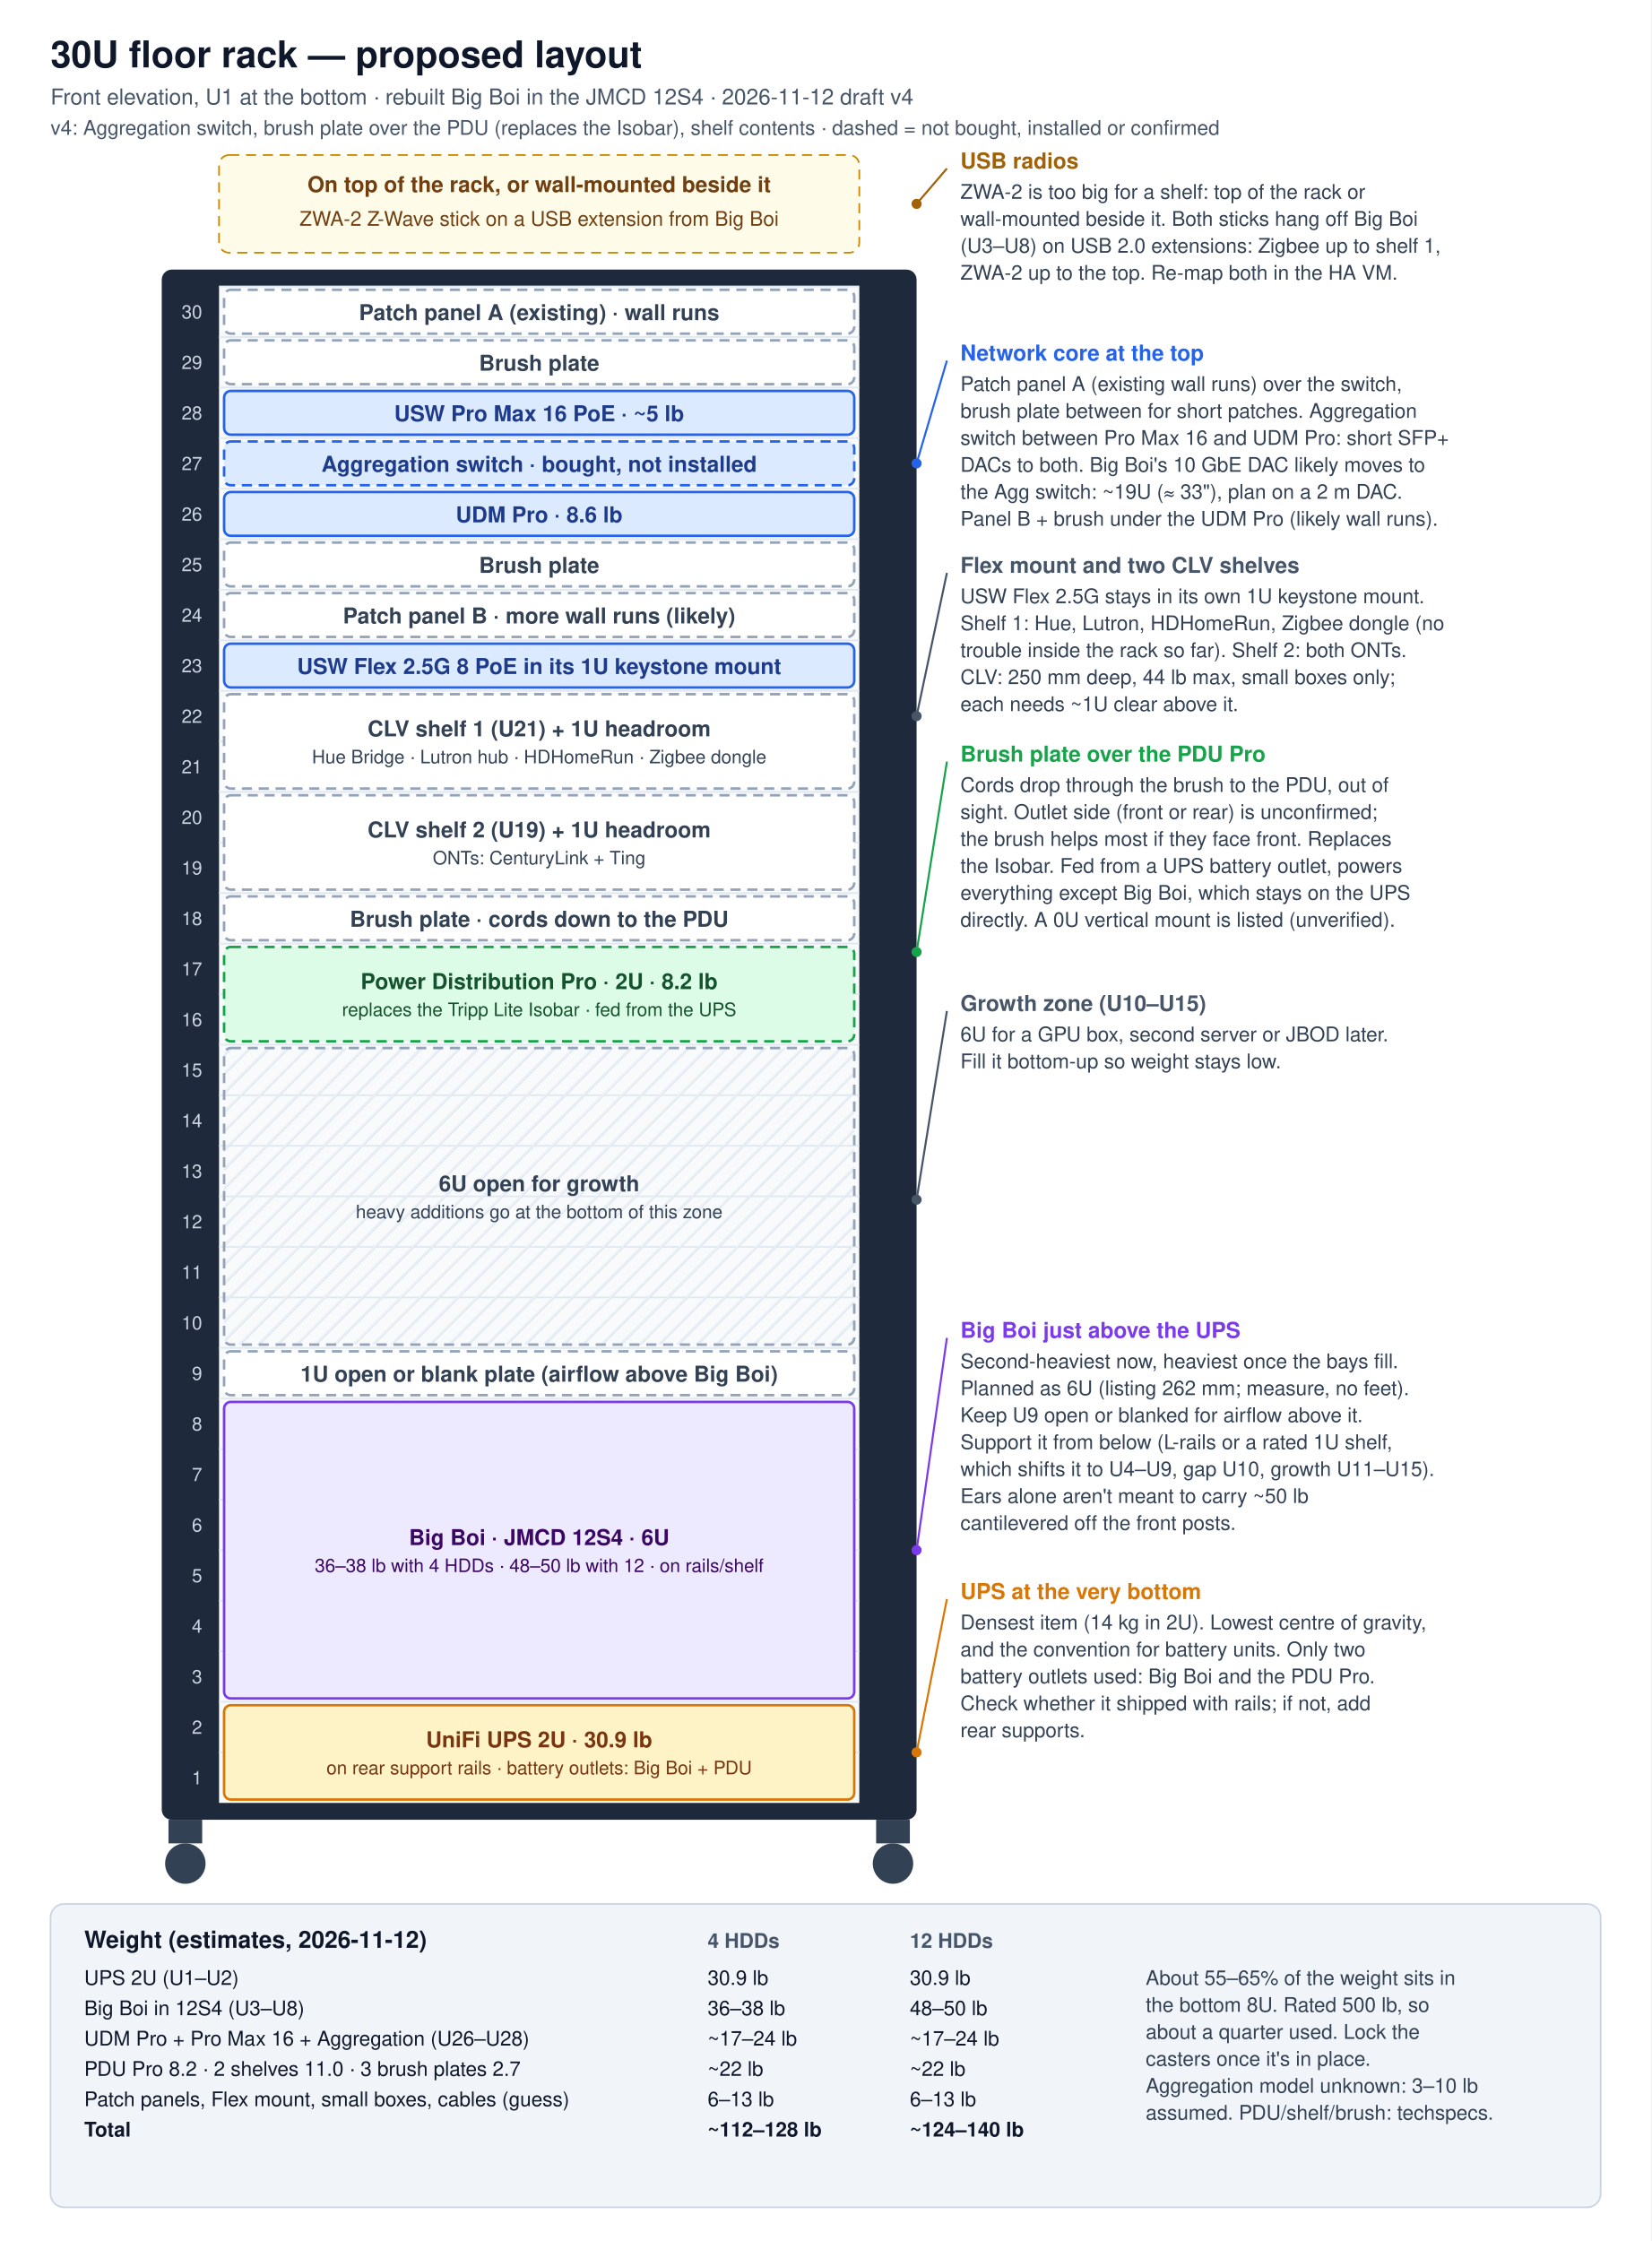
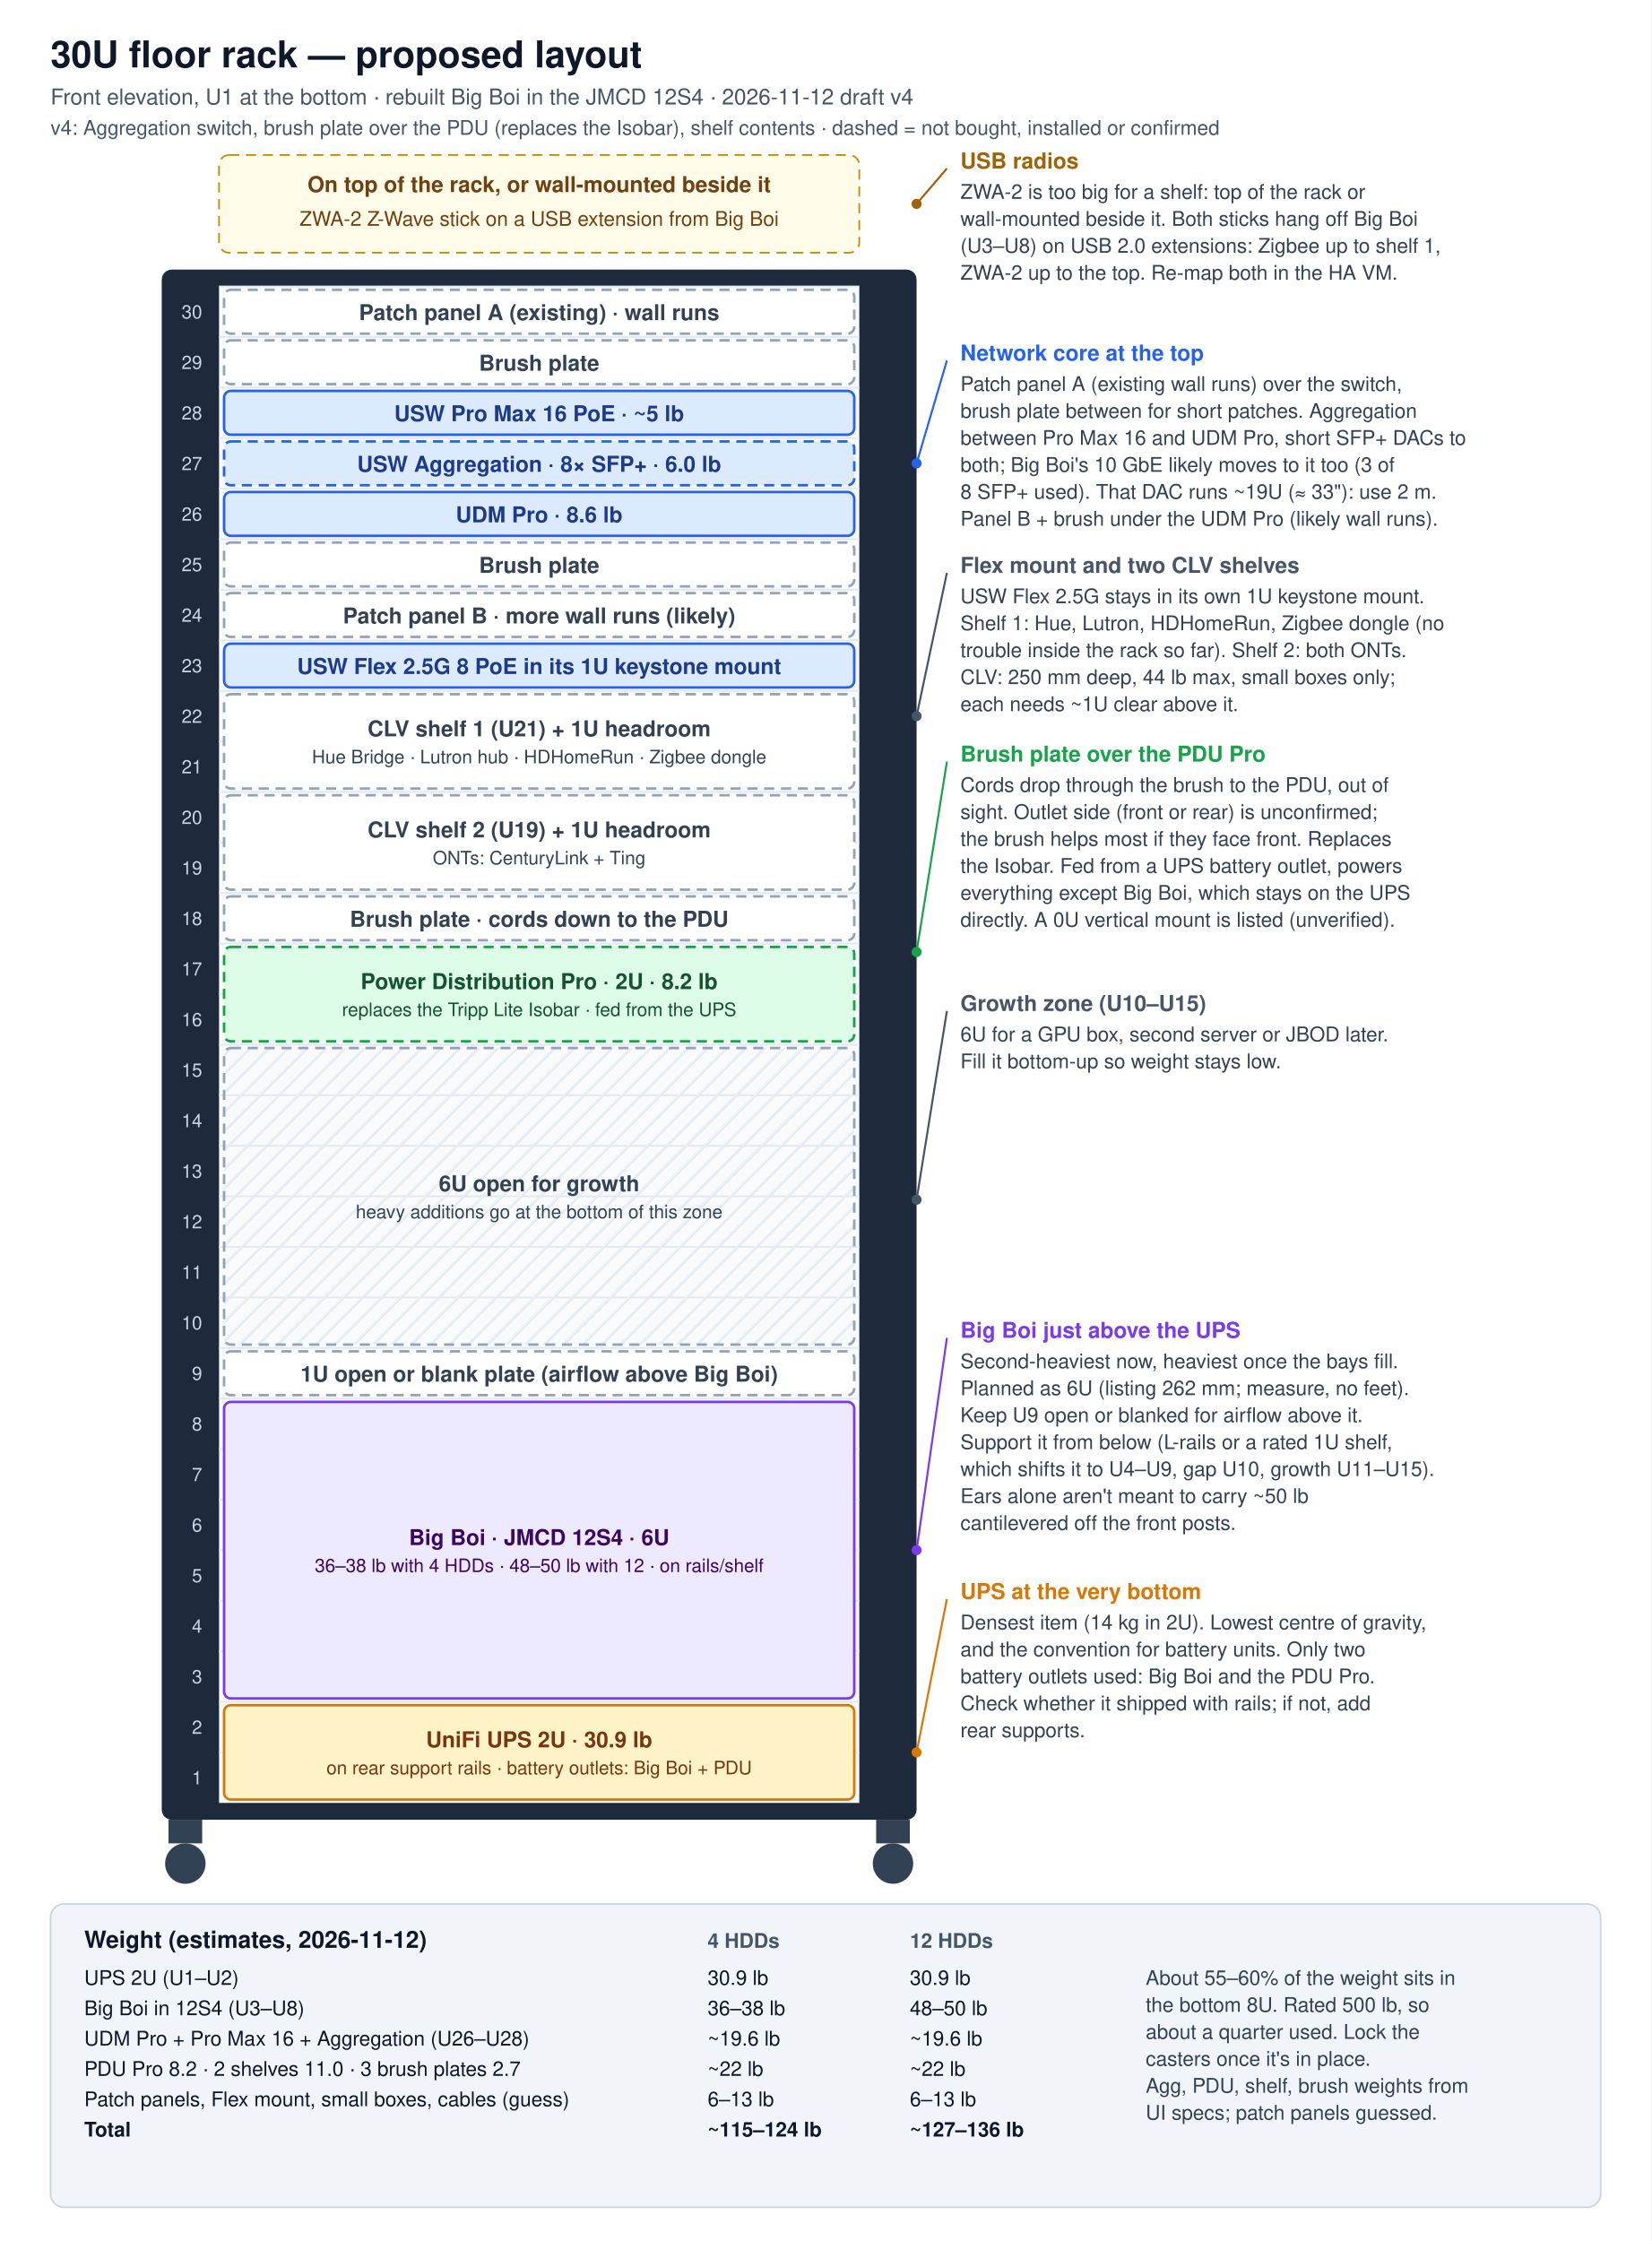
<svg xmlns="http://www.w3.org/2000/svg" viewBox="0 0 980 1330" width="980" height="1330" font-family="-apple-system, system-ui, Segoe UI, Helvetica, Arial, sans-serif">
  <defs>
    <pattern id="hatch" width="8" height="8" patternUnits="userSpaceOnUse" patternTransform="rotate(45)">
      <line x1="0" y1="0" x2="0" y2="8" stroke="#e2e8f0" stroke-width="3" />
    </pattern>
  </defs>
  <rect width="980" height="1330" fill="#ffffff" />
  <text x="30" y="40" font-size="22" font-weight="700" fill="#0f172a">30U floor rack — proposed layout</text>
  <text x="30" y="62" font-size="13" fill="#475569">Front elevation, U1 at the bottom · rebuilt Big Boi in the JMCD 12S4 · 2026-11-12 draft v4</text>
  <text x="30" y="80" font-size="12" fill="#475569">v4: Aggregation switch, brush plate over the PDU (replaces the Isobar), shelf contents · dashed = not bought, installed or confirmed</text>
  <rect x="130" y="92" width="380" height="58" rx="6" fill="#fefce8" stroke="#ca8a04" stroke-dasharray="6 4" />
  <text x="320" y="114" font-size="13" font-weight="700" fill="#713f12" text-anchor="middle">On top of the rack, or wall-mounted beside it</text>
  <text x="320" y="134" font-size="12" fill="#713f12" text-anchor="middle">ZWA-2 Z-Wave stick on a USB extension from Big Boi</text>
  <rect x="96" y="160" width="448" height="920" rx="6" fill="#1e293b" />
  <rect x="130" y="170" width="380" height="900" fill="#f8fafc" />
  <text x="120" y="1059" font-size="11" fill="#cbd5e1" text-anchor="end">1</text>
  <line x1="130" y1="1040" x2="510" y2="1040" stroke="#e2e8f0" />
  <text x="120" y="1029" font-size="11" fill="#cbd5e1" text-anchor="end">2</text>
  <line x1="130" y1="1010" x2="510" y2="1010" stroke="#e2e8f0" />
  <text x="120" y="999" font-size="11" fill="#cbd5e1" text-anchor="end">3</text>
  <line x1="130" y1="980" x2="510" y2="980" stroke="#e2e8f0" />
  <text x="120" y="969" font-size="11" fill="#cbd5e1" text-anchor="end">4</text>
  <line x1="130" y1="950" x2="510" y2="950" stroke="#e2e8f0" />
  <text x="120" y="939" font-size="11" fill="#cbd5e1" text-anchor="end">5</text>
  <line x1="130" y1="920" x2="510" y2="920" stroke="#e2e8f0" />
  <text x="120" y="909" font-size="11" fill="#cbd5e1" text-anchor="end">6</text>
  <line x1="130" y1="890" x2="510" y2="890" stroke="#e2e8f0" />
  <text x="120" y="879" font-size="11" fill="#cbd5e1" text-anchor="end">7</text>
  <line x1="130" y1="860" x2="510" y2="860" stroke="#e2e8f0" />
  <text x="120" y="849" font-size="11" fill="#cbd5e1" text-anchor="end">8</text>
  <line x1="130" y1="830" x2="510" y2="830" stroke="#e2e8f0" />
  <text x="120" y="819" font-size="11" fill="#cbd5e1" text-anchor="end">9</text>
  <line x1="130" y1="800" x2="510" y2="800" stroke="#e2e8f0" />
  <text x="120" y="789" font-size="11" fill="#cbd5e1" text-anchor="end">10</text>
  <line x1="130" y1="770" x2="510" y2="770" stroke="#e2e8f0" />
  <text x="120" y="759" font-size="11" fill="#cbd5e1" text-anchor="end">11</text>
  <line x1="130" y1="740" x2="510" y2="740" stroke="#e2e8f0" />
  <text x="120" y="729" font-size="11" fill="#cbd5e1" text-anchor="end">12</text>
  <line x1="130" y1="710" x2="510" y2="710" stroke="#e2e8f0" />
  <text x="120" y="699" font-size="11" fill="#cbd5e1" text-anchor="end">13</text>
  <line x1="130" y1="680" x2="510" y2="680" stroke="#e2e8f0" />
  <text x="120" y="669" font-size="11" fill="#cbd5e1" text-anchor="end">14</text>
  <line x1="130" y1="650" x2="510" y2="650" stroke="#e2e8f0" />
  <text x="120" y="639" font-size="11" fill="#cbd5e1" text-anchor="end">15</text>
  <line x1="130" y1="620" x2="510" y2="620" stroke="#e2e8f0" />
  <text x="120" y="609" font-size="11" fill="#cbd5e1" text-anchor="end">16</text>
  <line x1="130" y1="590" x2="510" y2="590" stroke="#e2e8f0" />
  <text x="120" y="579" font-size="11" fill="#cbd5e1" text-anchor="end">17</text>
  <line x1="130" y1="560" x2="510" y2="560" stroke="#e2e8f0" />
  <text x="120" y="549" font-size="11" fill="#cbd5e1" text-anchor="end">18</text>
  <line x1="130" y1="530" x2="510" y2="530" stroke="#e2e8f0" />
  <text x="120" y="519" font-size="11" fill="#cbd5e1" text-anchor="end">19</text>
  <line x1="130" y1="500" x2="510" y2="500" stroke="#e2e8f0" />
  <text x="120" y="489" font-size="11" fill="#cbd5e1" text-anchor="end">20</text>
  <line x1="130" y1="470" x2="510" y2="470" stroke="#e2e8f0" />
  <text x="120" y="459" font-size="11" fill="#cbd5e1" text-anchor="end">21</text>
  <line x1="130" y1="440" x2="510" y2="440" stroke="#e2e8f0" />
  <text x="120" y="429" font-size="11" fill="#cbd5e1" text-anchor="end">22</text>
  <line x1="130" y1="410" x2="510" y2="410" stroke="#e2e8f0" />
  <text x="120" y="399" font-size="11" fill="#cbd5e1" text-anchor="end">23</text>
  <line x1="130" y1="380" x2="510" y2="380" stroke="#e2e8f0" />
  <text x="120" y="369" font-size="11" fill="#cbd5e1" text-anchor="end">24</text>
  <line x1="130" y1="350" x2="510" y2="350" stroke="#e2e8f0" />
  <text x="120" y="339" font-size="11" fill="#cbd5e1" text-anchor="end">25</text>
  <line x1="130" y1="320" x2="510" y2="320" stroke="#e2e8f0" />
  <text x="120" y="309" font-size="11" fill="#cbd5e1" text-anchor="end">26</text>
  <line x1="130" y1="290" x2="510" y2="290" stroke="#e2e8f0" />
  <text x="120" y="279" font-size="11" fill="#cbd5e1" text-anchor="end">27</text>
  <line x1="130" y1="260" x2="510" y2="260" stroke="#e2e8f0" />
  <text x="120" y="249" font-size="11" fill="#cbd5e1" text-anchor="end">28</text>
  <line x1="130" y1="230" x2="510" y2="230" stroke="#e2e8f0" />
  <text x="120" y="219" font-size="11" fill="#cbd5e1" text-anchor="end">29</text>
  <line x1="130" y1="200" x2="510" y2="200" stroke="#e2e8f0" />
  <text x="120" y="189" font-size="11" fill="#cbd5e1" text-anchor="end">30</text>
  <line x1="130" y1="170" x2="510" y2="170" stroke="#e2e8f0" />
  <rect x="100" y="1080" width="20" height="14" fill="#334155" />
  <circle cx="110" cy="1106" r="12" fill="#334155" />
  <rect x="520" y="1080" width="20" height="14" fill="#334155" />
  <circle cx="530" cy="1106" r="12" fill="#334155" />
  <rect x="133" y="172" width="374" height="26" rx="4" fill="#ffffff" stroke="#94a3b8" stroke-width="1.5" stroke-dasharray="6 4" />
  <text x="320" y="190" font-size="13" font-weight="700" fill="#334155" text-anchor="middle">Patch panel A (existing)  ·  wall runs</text>
  <rect x="133" y="202" width="374" height="26" rx="4" fill="#ffffff" stroke="#94a3b8" stroke-width="1.5" stroke-dasharray="6 4" />
  <text x="320" y="220" font-size="13" font-weight="700" fill="#334155" text-anchor="middle">Brush plate</text>
  <rect x="133" y="232" width="374" height="26" rx="4" fill="#dbeafe" stroke="#2563eb" stroke-width="1.5" />
  <text x="320" y="250" font-size="13" font-weight="700" fill="#1e3a8a" text-anchor="middle">USW Pro Max 16 PoE  ·  ~5 lb</text>
  <rect x="133" y="262" width="374" height="26" rx="4" fill="#dbeafe" stroke="#2563eb" stroke-width="1.5" stroke-dasharray="6 4" />
-   <text x="320" y="280" font-size="13" font-weight="700" fill="#1e3a8a" text-anchor="middle">Aggregation switch  ·  bought, not installed</text>
+   <text x="320" y="280" font-size="13" font-weight="700" fill="#1e3a8a" text-anchor="middle">USW Aggregation  ·  8× SFP+  ·  6.0 lb</text>
  <rect x="133" y="292" width="374" height="26" rx="4" fill="#dbeafe" stroke="#2563eb" stroke-width="1.5" />
  <text x="320" y="310" font-size="13" font-weight="700" fill="#1e3a8a" text-anchor="middle">UDM Pro  ·  8.6 lb</text>
  <rect x="133" y="322" width="374" height="26" rx="4" fill="#ffffff" stroke="#94a3b8" stroke-width="1.5" stroke-dasharray="6 4" />
  <text x="320" y="340" font-size="13" font-weight="700" fill="#334155" text-anchor="middle">Brush plate</text>
  <rect x="133" y="352" width="374" height="26" rx="4" fill="#ffffff" stroke="#94a3b8" stroke-width="1.5" stroke-dasharray="6 4" />
  <text x="320" y="370" font-size="13" font-weight="700" fill="#334155" text-anchor="middle">Patch panel B  ·  more wall runs (likely)</text>
  <rect x="133" y="382" width="374" height="26" rx="4" fill="#dbeafe" stroke="#2563eb" stroke-width="1.5" />
  <text x="320" y="400" font-size="13" font-weight="700" fill="#1e3a8a" text-anchor="middle">USW Flex 2.5G 8 PoE in its 1U keystone mount</text>
  <rect x="133" y="412" width="374" height="56" rx="4" fill="#ffffff" stroke="#94a3b8" stroke-width="1.5" stroke-dasharray="6 4" />
  <text x="320" y="437" font-size="13" font-weight="700" fill="#334155" text-anchor="middle">CLV shelf 1 (U21) + 1U headroom</text>
  <text x="320" y="453" font-size="11" fill="#334155" text-anchor="middle">Hue Bridge · Lutron hub · HDHomeRun · Zigbee dongle</text>
  <rect x="133" y="472" width="374" height="56" rx="4" fill="#ffffff" stroke="#94a3b8" stroke-width="1.5" stroke-dasharray="6 4" />
  <text x="320" y="497" font-size="13" font-weight="700" fill="#334155" text-anchor="middle">CLV shelf 2 (U19) + 1U headroom</text>
  <text x="320" y="513" font-size="11" fill="#334155" text-anchor="middle">ONTs: CenturyLink + Ting</text>
  <rect x="133" y="532" width="374" height="26" rx="4" fill="#ffffff" stroke="#94a3b8" stroke-width="1.5" stroke-dasharray="6 4" />
  <text x="320" y="550" font-size="13" font-weight="700" fill="#334155" text-anchor="middle">Brush plate  ·  cords down to the PDU</text>
  <rect x="133" y="562" width="374" height="56" rx="4" fill="#dcfce7" stroke="#16a34a" stroke-width="1.5" stroke-dasharray="6 4" />
  <text x="320" y="587" font-size="13" font-weight="700" fill="#14532d" text-anchor="middle">Power Distribution Pro  ·  2U  ·  8.2 lb</text>
  <text x="320" y="603" font-size="11" fill="#14532d" text-anchor="middle">replaces the Tripp Lite Isobar · fed from the UPS</text>
  <rect x="133" y="622" width="374" height="176" rx="4" fill="url(#hatch)" stroke="#94a3b8" stroke-width="1.5" stroke-dasharray="6 4" />
  <text x="320" y="707" font-size="13" font-weight="700" fill="#334155" text-anchor="middle">6U open for growth</text>
  <text x="320" y="723" font-size="11" fill="#334155" text-anchor="middle">heavy additions go at the bottom of this zone</text>
  <rect x="133" y="802" width="374" height="26" rx="4" fill="#ffffff" stroke="#94a3b8" stroke-width="1.5" stroke-dasharray="6 4" />
  <text x="320" y="820" font-size="13" font-weight="700" fill="#334155" text-anchor="middle">1U open or blank plate (airflow above Big Boi)</text>
  <rect x="133" y="832" width="374" height="176" rx="4" fill="#ede9fe" stroke="#7c3aed" stroke-width="1.5" />
  <text x="320" y="917" font-size="13" font-weight="700" fill="#3b0764" text-anchor="middle">Big Boi · JMCD 12S4 · 6U</text>
  <text x="320" y="933" font-size="11" fill="#3b0764" text-anchor="middle">36–38 lb with 4 HDDs · 48–50 lb with 12 · on rails/shelf</text>
  <rect x="133" y="1012" width="374" height="56" rx="4" fill="#fef3c7" stroke="#d97706" stroke-width="1.5" />
  <text x="320" y="1037" font-size="13" font-weight="700" fill="#78350f" text-anchor="middle">UniFi UPS 2U  ·  30.9 lb</text>
  <text x="320" y="1053" font-size="11" fill="#78350f" text-anchor="middle">on rear support rails · battery outlets: Big Boi + PDU</text>
  <line x1="544" y1="121" x2="562" y2="100" stroke="#a16207" stroke-width="1.2" />
  <circle cx="544" cy="121" r="3" fill="#a16207" />
  <text x="570" y="100" font-size="13" font-weight="700" fill="#a16207">USB radios</text>
  <text x="570" y="118" font-size="12" fill="#334155">ZWA-2 is too big for a shelf: top of the rack or</text>
  <text x="570" y="134" font-size="12" fill="#334155">wall-mounted beside it. Both sticks hang off Big Boi</text>
  <text x="570" y="150" font-size="12" fill="#334155">(U3–U8) on USB 2.0 extensions: Zigbee up to shelf 1,</text>
  <text x="570" y="166" font-size="12" fill="#334155">ZWA-2 up to the top. Re-map both in the HA VM.</text>
  <line x1="544" y1="275" x2="562" y2="214" stroke="#2563eb" stroke-width="1.2" />
  <circle cx="544" cy="275" r="3" fill="#2563eb" />
  <text x="570" y="214" font-size="13" font-weight="700" fill="#2563eb">Network core at the top</text>
  <text x="570" y="232" font-size="12" fill="#334155">Patch panel A (existing wall runs) over the switch,</text>
  <text x="570" y="248" font-size="12" fill="#334155">brush plate between for short patches. Aggregation</text>
-   <text x="570" y="264" font-size="12" fill="#334155">switch between Pro Max 16 and UDM Pro: short SFP+</text>
-   <text x="570" y="280" font-size="12" fill="#334155">DACs to both. Big Boi's 10 GbE DAC likely moves to</text>
-   <text x="570" y="296" font-size="12" fill="#334155">the Agg switch: ~19U (≈ 33"), plan on a 2 m DAC.</text>
+   <text x="570" y="264" font-size="12" fill="#334155">between Pro Max 16 and UDM Pro, short SFP+ DACs to</text>
+   <text x="570" y="280" font-size="12" fill="#334155">both; Big Boi's 10 GbE likely moves to it too (3 of</text>
+   <text x="570" y="296" font-size="12" fill="#334155">8 SFP+ used). That DAC runs ~19U (≈ 33"): use 2 m.</text>
  <text x="570" y="312" font-size="12" fill="#334155">Panel B + brush under the UDM Pro (likely wall runs).</text>
  <line x1="544" y1="425" x2="562" y2="340" stroke="#475569" stroke-width="1.2" />
  <circle cx="544" cy="425" r="3" fill="#475569" />
  <text x="570" y="340" font-size="13" font-weight="700" fill="#475569">Flex mount and two CLV shelves</text>
  <text x="570" y="358" font-size="12" fill="#334155">USW Flex 2.5G stays in its own 1U keystone mount.</text>
  <text x="570" y="374" font-size="12" fill="#334155">Shelf 1: Hue, Lutron, HDHomeRun, Zigbee dongle (no</text>
  <text x="570" y="390" font-size="12" fill="#334155">trouble inside the rack so far). Shelf 2: both ONTs.</text>
  <text x="570" y="406" font-size="12" fill="#334155">CLV: 250 mm deep, 44 lb max, small boxes only;</text>
  <text x="570" y="422" font-size="12" fill="#334155">each needs ~1U clear above it.</text>
  <line x1="544" y1="565" x2="562" y2="452" stroke="#16a34a" stroke-width="1.2" />
  <circle cx="544" cy="565" r="3" fill="#16a34a" />
  <text x="570" y="452" font-size="13" font-weight="700" fill="#16a34a">Brush plate over the PDU Pro</text>
  <text x="570" y="470" font-size="12" fill="#334155">Cords drop through the brush to the PDU, out of</text>
  <text x="570" y="486" font-size="12" fill="#334155">sight. Outlet side (front or rear) is unconfirmed;</text>
  <text x="570" y="502" font-size="12" fill="#334155">the brush helps most if they face front. Replaces</text>
  <text x="570" y="518" font-size="12" fill="#334155">the Isobar. Fed from a UPS battery outlet, powers</text>
  <text x="570" y="534" font-size="12" fill="#334155">everything except Big Boi, which stays on the UPS</text>
  <text x="570" y="550" font-size="12" fill="#334155">directly. A 0U vertical mount is listed (unverified).</text>
  <line x1="544" y1="712" x2="562" y2="600" stroke="#475569" stroke-width="1.2" />
  <circle cx="544" cy="712" r="3" fill="#475569" />
  <text x="570" y="600" font-size="13" font-weight="700" fill="#475569">Growth zone (U10–U15)</text>
  <text x="570" y="618" font-size="12" fill="#334155">6U for a GPU box, second server or JBOD later.</text>
  <text x="570" y="634" font-size="12" fill="#334155">Fill it bottom-up so weight stays low.</text>
  <line x1="544" y1="920" x2="562" y2="794" stroke="#7c3aed" stroke-width="1.2" />
  <circle cx="544" cy="920" r="3" fill="#7c3aed" />
  <text x="570" y="794" font-size="13" font-weight="700" fill="#7c3aed">Big Boi just above the UPS</text>
  <text x="570" y="812" font-size="12" fill="#334155">Second-heaviest now, heaviest once the bays fill.</text>
  <text x="570" y="828" font-size="12" fill="#334155">Planned as 6U (listing 262 mm; measure, no feet).</text>
  <text x="570" y="844" font-size="12" fill="#334155">Keep U9 open or blanked for airflow above it.</text>
  <text x="570" y="860" font-size="12" fill="#334155">Support it from below (L-rails or a rated 1U shelf,</text>
  <text x="570" y="876" font-size="12" fill="#334155">which shifts it to U4–U9, gap U10, growth U11–U15).</text>
  <text x="570" y="892" font-size="12" fill="#334155">Ears alone aren't meant to carry ~50 lb</text>
  <text x="570" y="908" font-size="12" fill="#334155">cantilevered off the front posts.</text>
  <line x1="544" y1="1040" x2="562" y2="949" stroke="#d97706" stroke-width="1.2" />
  <circle cx="544" cy="1040" r="3" fill="#d97706" />
  <text x="570" y="949" font-size="13" font-weight="700" fill="#d97706">UPS at the very bottom</text>
  <text x="570" y="967" font-size="12" fill="#334155">Densest item (14 kg in 2U). Lowest centre of gravity,</text>
  <text x="570" y="983" font-size="12" fill="#334155">and the convention for battery units. Only two</text>
  <text x="570" y="999" font-size="12" fill="#334155">battery outlets used: Big Boi and the PDU Pro.</text>
  <text x="570" y="1015" font-size="12" fill="#334155">Check whether it shipped with rails; if not, add</text>
  <text x="570" y="1031" font-size="12" fill="#334155">rear supports.</text>
  <rect x="30" y="1130" width="920" height="180" rx="8" fill="#f1f5f9" stroke="#cbd5e1" />
  <text x="50" y="1156" font-size="14" font-weight="700" fill="#0f172a">Weight (estimates, 2026-11-12)</text>
  <text x="420" y="1156" font-size="12" font-weight="700" fill="#475569">4 HDDs</text>
  <text x="540" y="1156" font-size="12" font-weight="700" fill="#475569">12 HDDs</text>
  <text x="50" y="1178" font-size="12" font-weight="400" fill="#0f172a">UPS 2U (U1–U2)</text>
  <text x="420" y="1178" font-size="12" font-weight="400" fill="#0f172a">30.9 lb</text>
  <text x="540" y="1178" font-size="12" font-weight="400" fill="#0f172a">30.9 lb</text>
  <text x="50" y="1196" font-size="12" font-weight="400" fill="#0f172a">Big Boi in 12S4 (U3–U8)</text>
  <text x="420" y="1196" font-size="12" font-weight="400" fill="#0f172a">36–38 lb</text>
  <text x="540" y="1196" font-size="12" font-weight="400" fill="#0f172a">48–50 lb</text>
  <text x="50" y="1214" font-size="12" font-weight="400" fill="#0f172a">UDM Pro + Pro Max 16 + Aggregation (U26–U28)</text>
-   <text x="420" y="1214" font-size="12" font-weight="400" fill="#0f172a">~17–24 lb</text>
-   <text x="540" y="1214" font-size="12" font-weight="400" fill="#0f172a">~17–24 lb</text>
+   <text x="420" y="1214" font-size="12" font-weight="400" fill="#0f172a">~19.6 lb</text>
+   <text x="540" y="1214" font-size="12" font-weight="400" fill="#0f172a">~19.6 lb</text>
  <text x="50" y="1232" font-size="12" font-weight="400" fill="#0f172a">PDU Pro 8.2 · 2 shelves 11.0 · 3 brush plates 2.7</text>
  <text x="420" y="1232" font-size="12" font-weight="400" fill="#0f172a">~22 lb</text>
  <text x="540" y="1232" font-size="12" font-weight="400" fill="#0f172a">~22 lb</text>
  <text x="50" y="1250" font-size="12" font-weight="400" fill="#0f172a">Patch panels, Flex mount, small boxes, cables (guess)</text>
  <text x="420" y="1250" font-size="12" font-weight="400" fill="#0f172a">6–13 lb</text>
  <text x="540" y="1250" font-size="12" font-weight="400" fill="#0f172a">6–13 lb</text>
  <text x="50" y="1268" font-size="12" font-weight="700" fill="#0f172a">Total</text>
-   <text x="420" y="1268" font-size="12" font-weight="700" fill="#0f172a">~112–128 lb</text>
-   <text x="540" y="1268" font-size="12" font-weight="700" fill="#0f172a">~124–140 lb</text>
-   <text x="680" y="1178" font-size="12" fill="#334155">About 55–65% of the weight sits in</text>
+   <text x="420" y="1268" font-size="12" font-weight="700" fill="#0f172a">~115–124 lb</text>
+   <text x="540" y="1268" font-size="12" font-weight="700" fill="#0f172a">~127–136 lb</text>
+   <text x="680" y="1178" font-size="12" fill="#334155">About 55–60% of the weight sits in</text>
  <text x="680" y="1194" font-size="12" fill="#334155">the bottom 8U. Rated 500 lb, so</text>
  <text x="680" y="1210" font-size="12" fill="#334155">about a quarter used. Lock the</text>
  <text x="680" y="1226" font-size="12" fill="#334155">casters once it's in place.</text>
-   <text x="680" y="1242" font-size="12" fill="#334155">Aggregation model unknown: 3–10 lb</text>
-   <text x="680" y="1258" font-size="12" fill="#334155">assumed. PDU/shelf/brush: techspecs.</text>
+   <text x="680" y="1242" font-size="12" fill="#334155">Agg, PDU, shelf, brush weights from</text>
+   <text x="680" y="1258" font-size="12" fill="#334155">UI specs; patch panels guessed.</text>
</svg>
